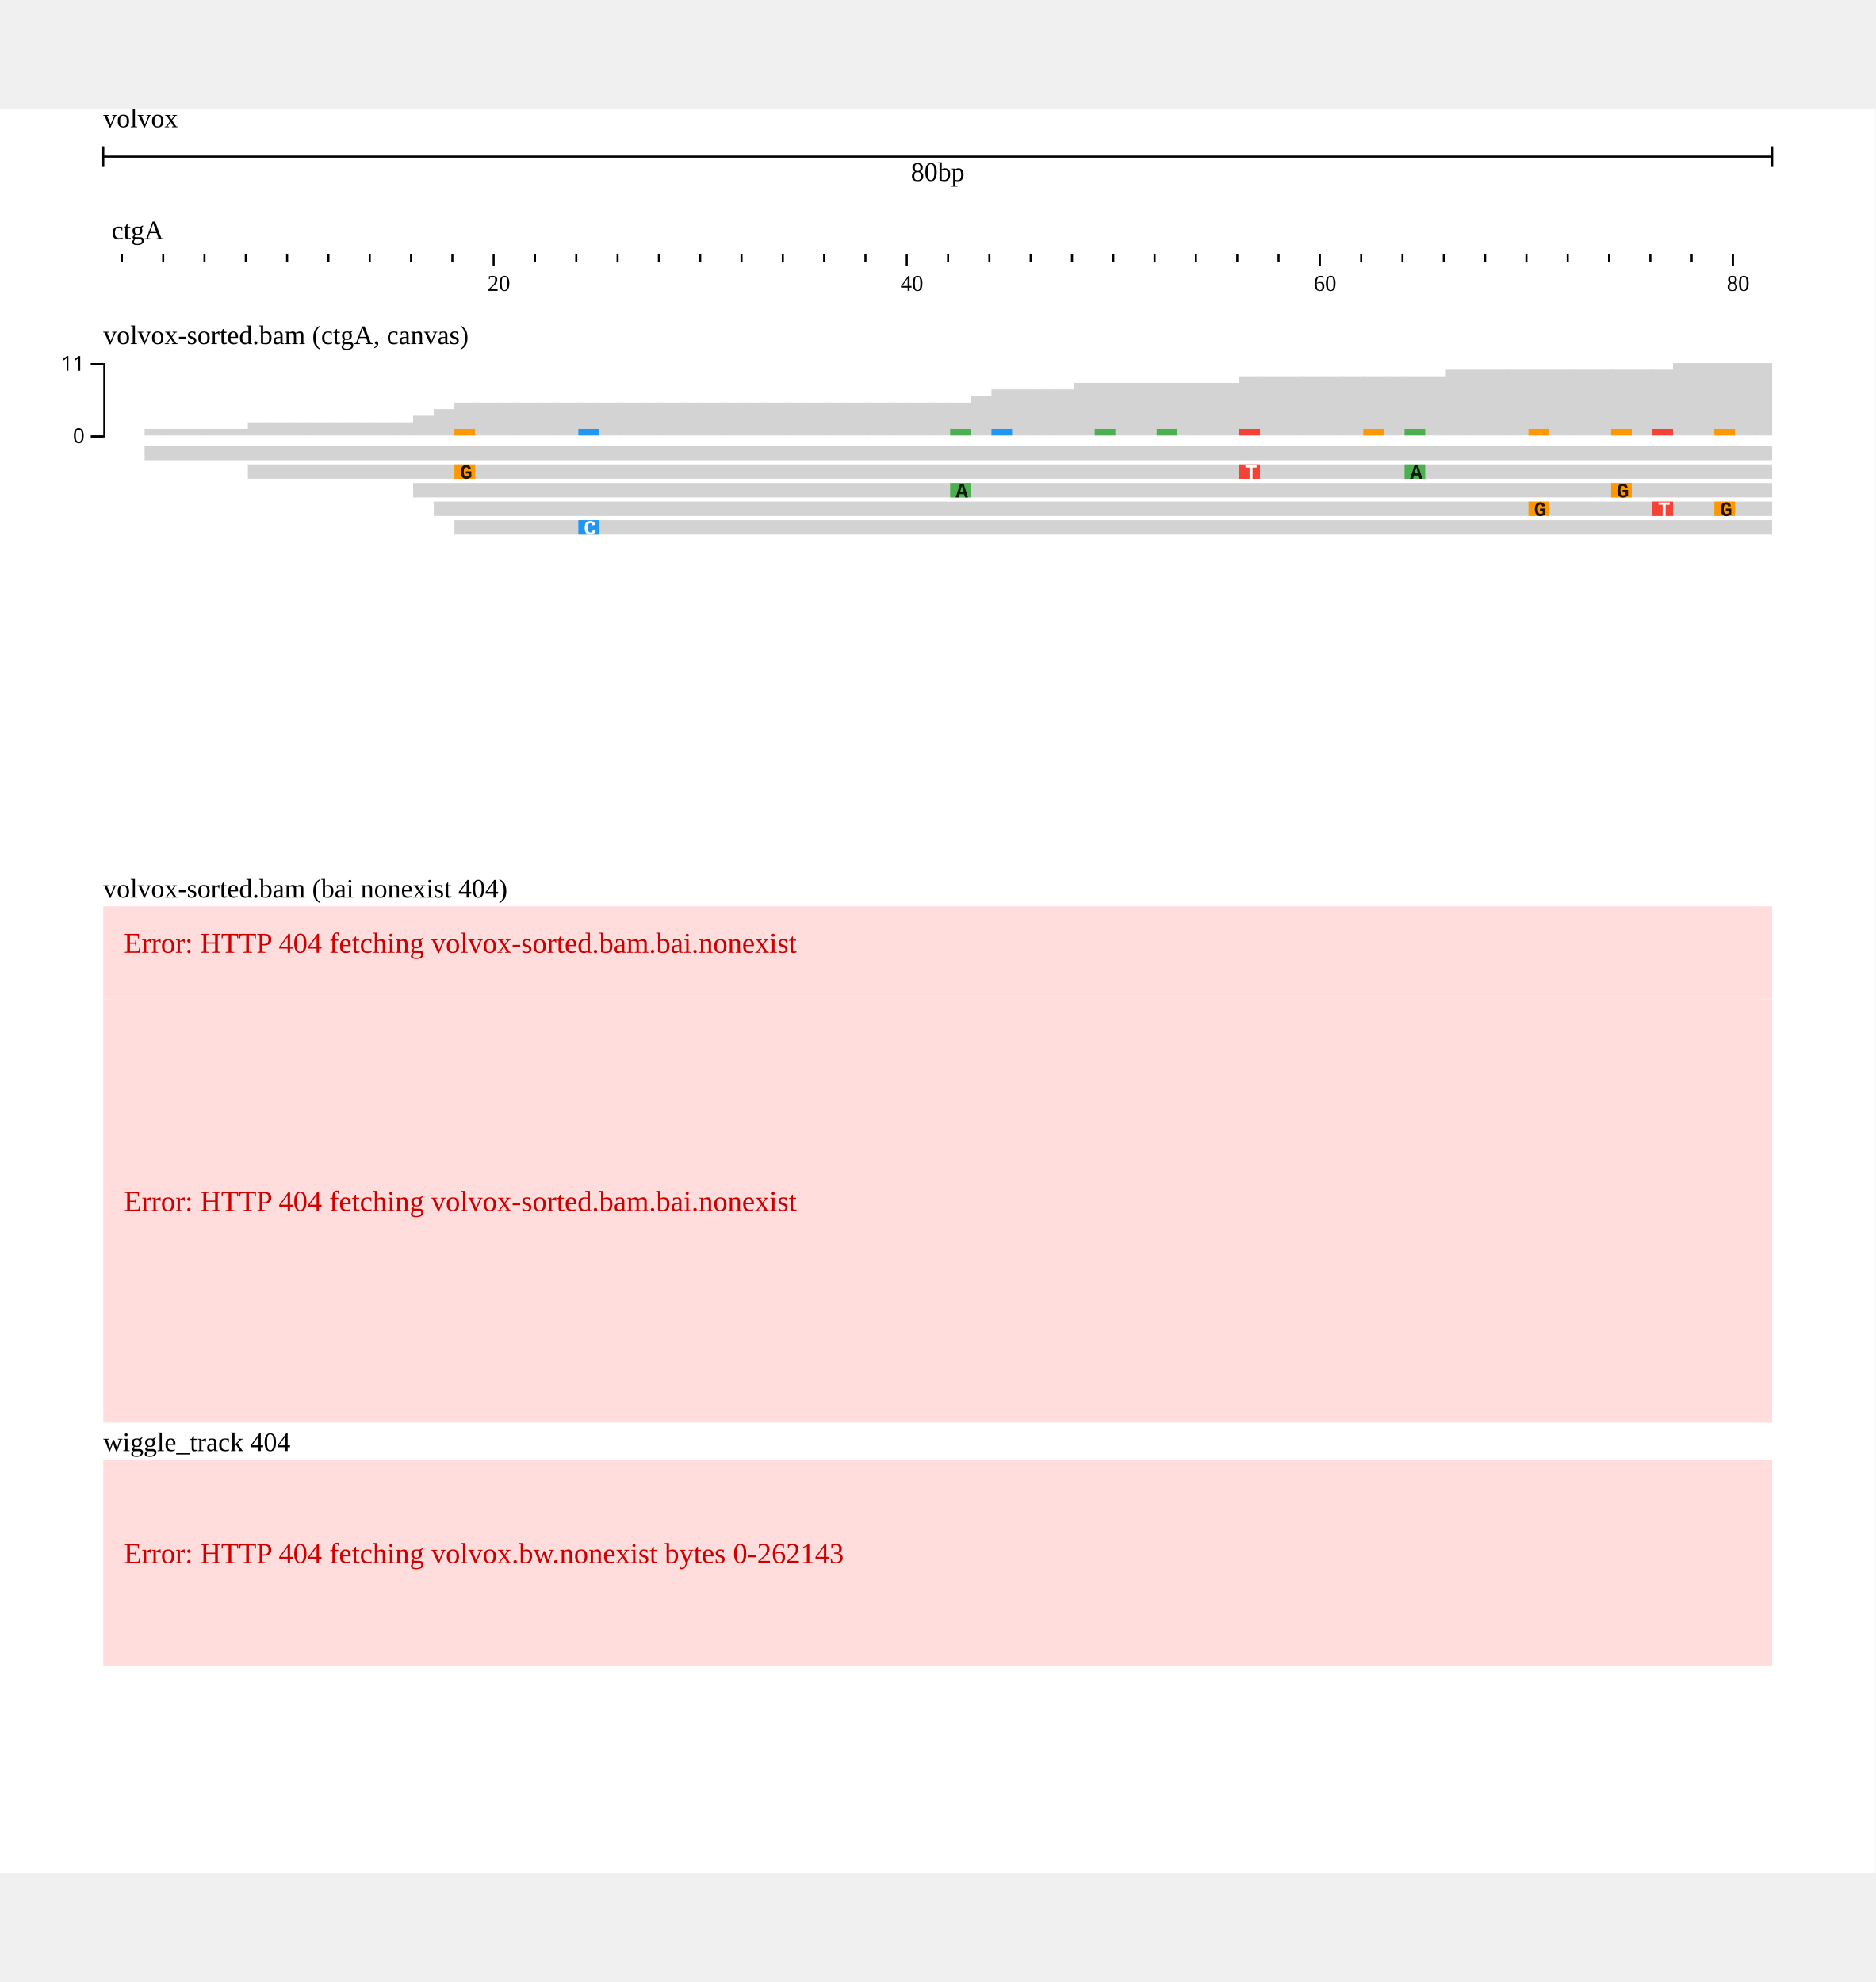
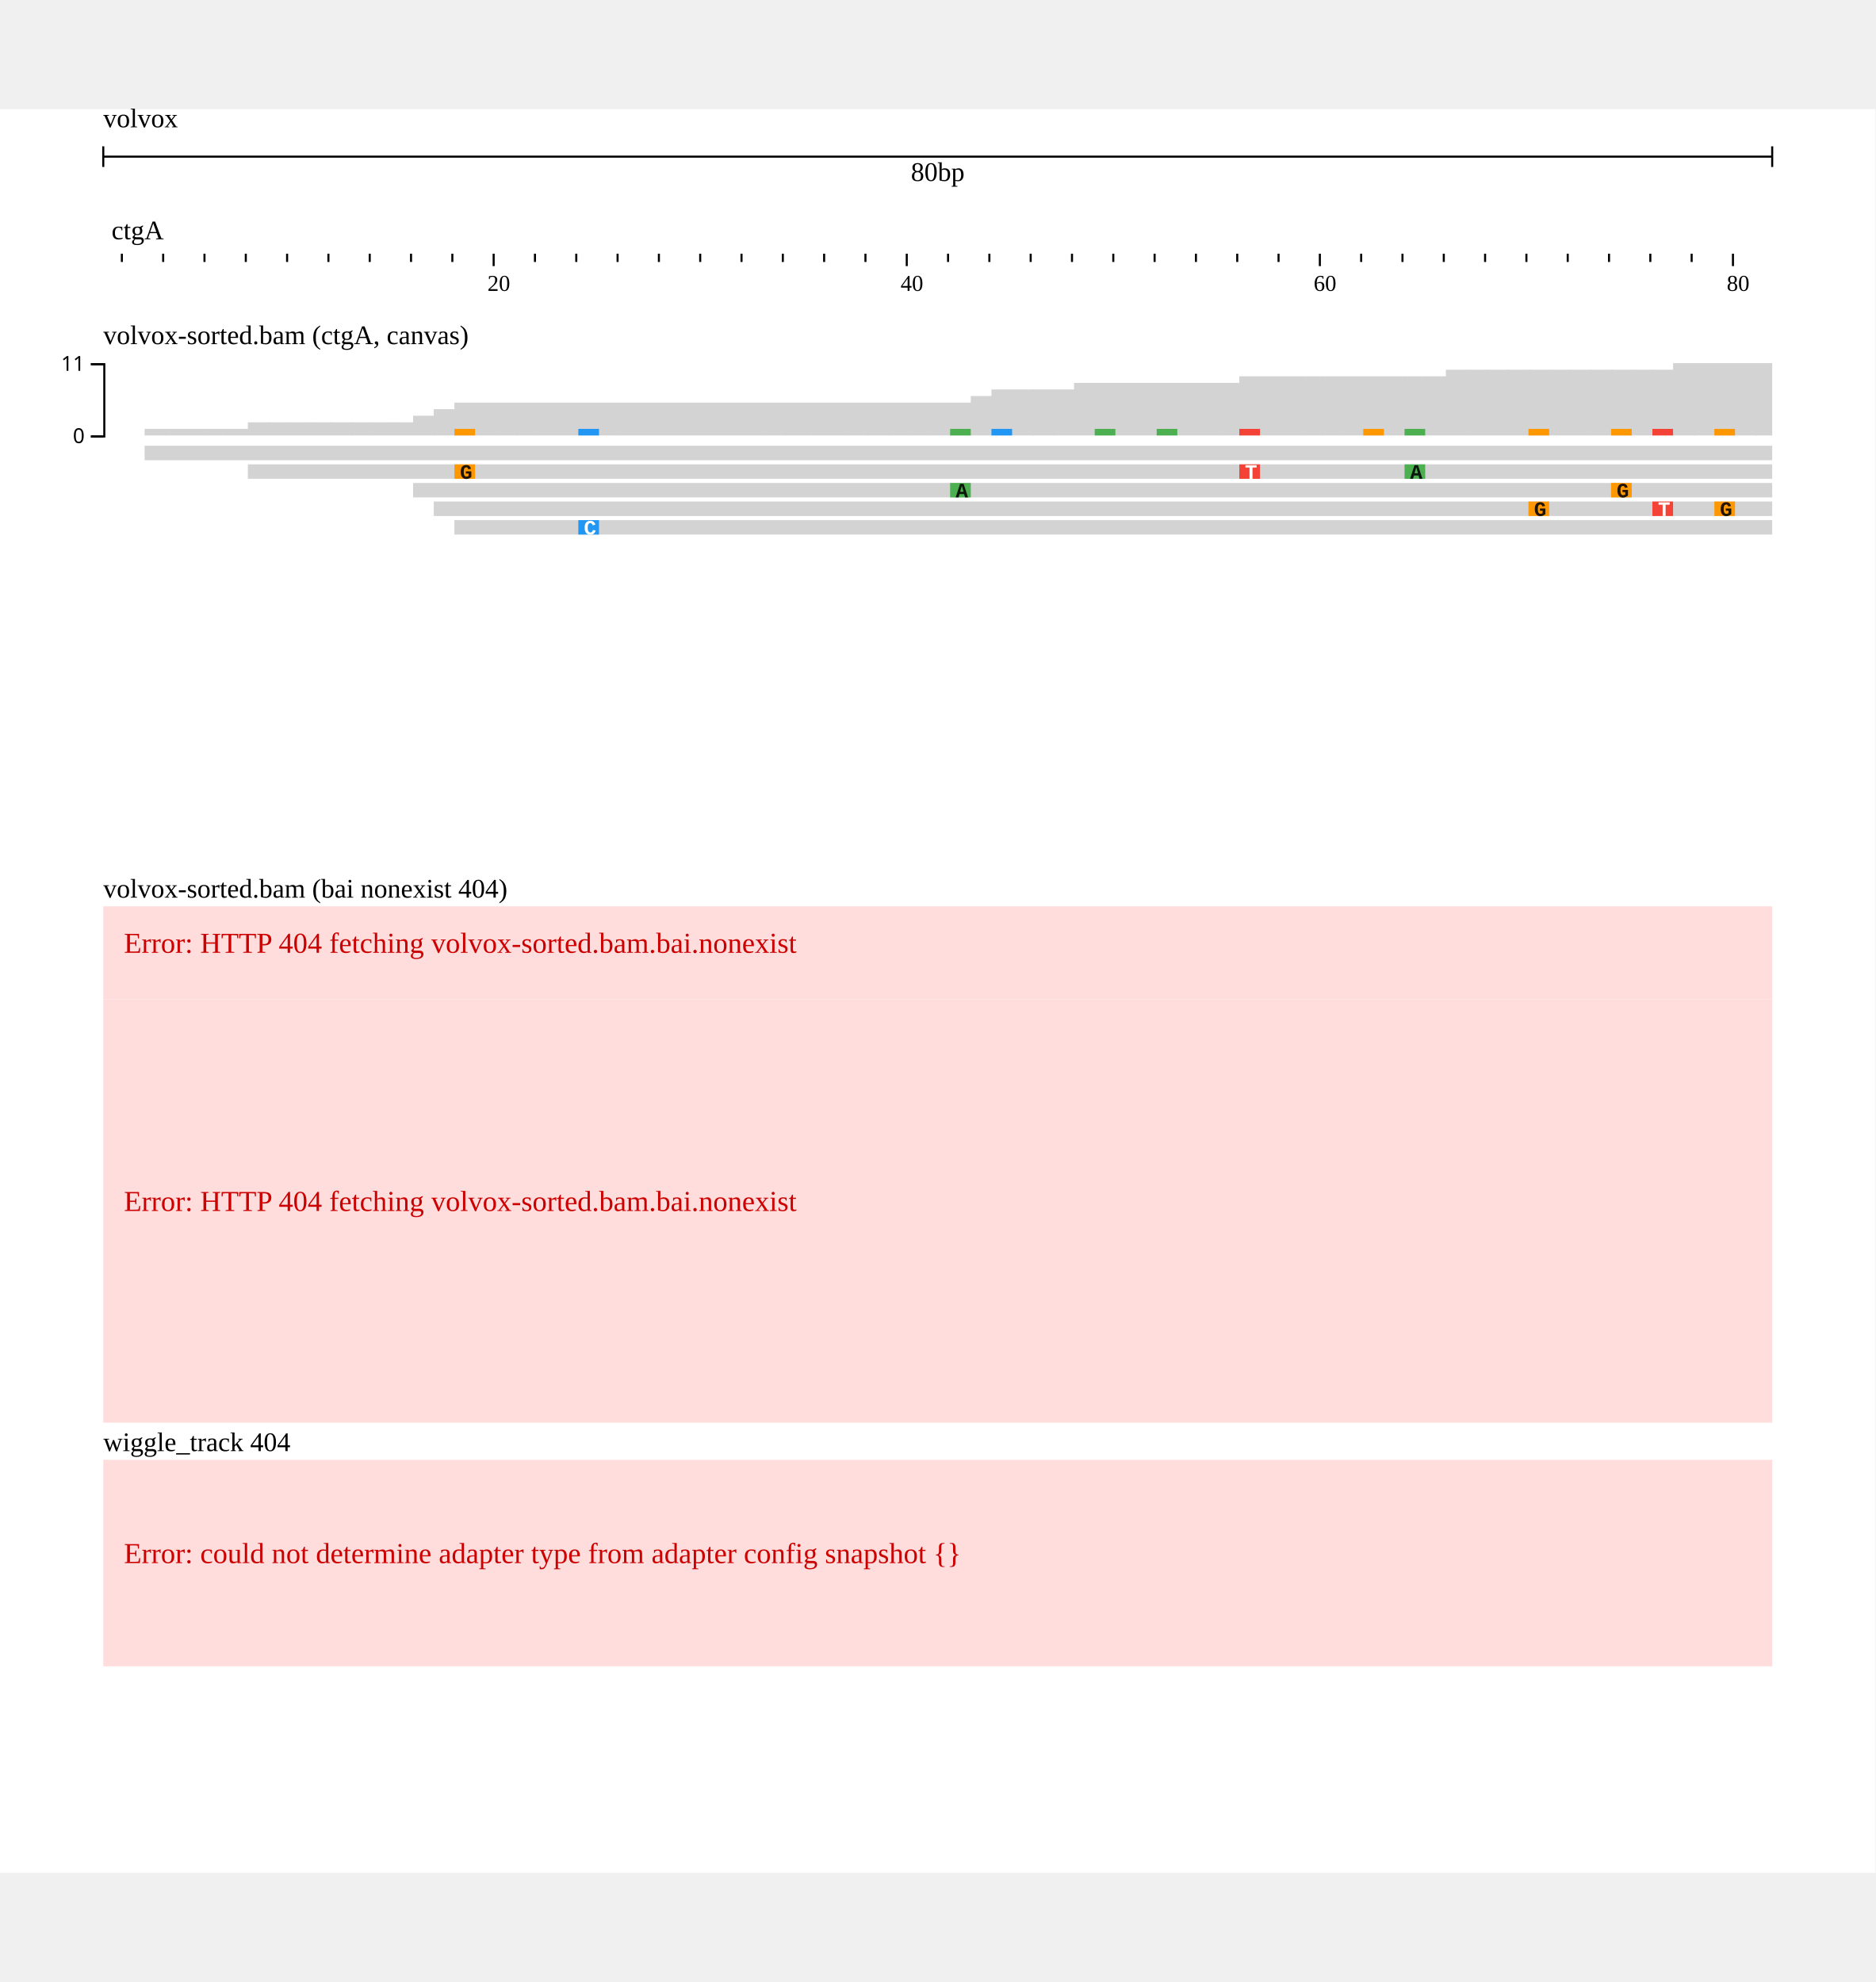
<svg xmlns="http://www.w3.org/2000/svg" width="808" height="854" viewBox="0,0,908,854">
  <rect width="908" height="854" fill="#ffffff" />
  <g transform="translate(50 0)">
    <g transform="translate(0)">
      <g id="header">
        <text x="0" y="0" dominant-baseline="hanging" font-size="13" fill="#000000">volvox</text>
        <g transform="translate(0 13)">
          <line x1="0" x2="808" y1="10" y2="10" stroke="#000000" />
          <line x1="0" x2="0" y1="5" y2="15" stroke="#000000" />
          <line x1="808" x2="808" y1="5" y2="15" stroke="#000000" />
          <text x="404" y="13" text-anchor="middle" dominant-baseline="hanging" font-size="13" fill="#000000">80bp</text>
        </g>
        <g transform="translate(0 50)">
          <g>
            <defs>
              <clipPath id="clip-{volvox}ctgA:1.1..80.9-0">
                <rect x="0" y="0" width="808" height="100" />
              </clipPath>
            </defs>
            <g transform="translate(0 0)">
              <g clip-path="url(#clip-{volvox}ctgA:1.1..80.9-0)">
                <text x="4" y="13" font-size="13" fill="#000000">ctgA</text>
                <g transform="translate(0 20)">
                  <line x1="-31" x2="-31" y1="0" y2="4" stroke-width="1" stroke="#000000" />
                  <line x1="-11" x2="-11" y1="0" y2="6" stroke-width="1" stroke="#000000" />
                  <line x1="9" x2="9" y1="0" y2="4" stroke-width="1" stroke="#000000" />
                  <line x1="29" x2="29" y1="0" y2="4" stroke-width="1" stroke="#000000" />
                  <line x1="49" x2="49" y1="0" y2="4" stroke-width="1" stroke="#000000" />
                  <line x1="69" x2="69" y1="0" y2="4" stroke-width="1" stroke="#000000" />
                  <line x1="89" x2="89" y1="0" y2="4" stroke-width="1" stroke="#000000" />
                  <line x1="109" x2="109" y1="0" y2="4" stroke-width="1" stroke="#000000" />
                  <line x1="129" x2="129" y1="0" y2="4" stroke-width="1" stroke="#000000" />
                  <line x1="149" x2="149" y1="0" y2="4" stroke-width="1" stroke="#000000" />
                  <line x1="169" x2="169" y1="0" y2="4" stroke-width="1" stroke="#000000" />
                  <line x1="189" x2="189" y1="0" y2="6" stroke-width="1" stroke="#000000" />
                  <line x1="209" x2="209" y1="0" y2="4" stroke-width="1" stroke="#000000" />
                  <line x1="229" x2="229" y1="0" y2="4" stroke-width="1" stroke="#000000" />
                  <line x1="249" x2="249" y1="0" y2="4" stroke-width="1" stroke="#000000" />
                  <line x1="269" x2="269" y1="0" y2="4" stroke-width="1" stroke="#000000" />
                  <line x1="289" x2="289" y1="0" y2="4" stroke-width="1" stroke="#000000" />
                  <line x1="309" x2="309" y1="0" y2="4" stroke-width="1" stroke="#000000" />
                  <line x1="329" x2="329" y1="0" y2="4" stroke-width="1" stroke="#000000" />
                  <line x1="349" x2="349" y1="0" y2="4" stroke-width="1" stroke="#000000" />
                  <line x1="369" x2="369" y1="0" y2="4" stroke-width="1" stroke="#000000" />
                  <line x1="389" x2="389" y1="0" y2="6" stroke-width="1" stroke="#000000" />
                  <line x1="409" x2="409" y1="0" y2="4" stroke-width="1" stroke="#000000" />
                  <line x1="429" x2="429" y1="0" y2="4" stroke-width="1" stroke="#000000" />
                  <line x1="449" x2="449" y1="0" y2="4" stroke-width="1" stroke="#000000" />
                  <line x1="469" x2="469" y1="0" y2="4" stroke-width="1" stroke="#000000" />
                  <line x1="489" x2="489" y1="0" y2="4" stroke-width="1" stroke="#000000" />
                  <line x1="509" x2="509" y1="0" y2="4" stroke-width="1" stroke="#000000" />
                  <line x1="529" x2="529" y1="0" y2="4" stroke-width="1" stroke="#000000" />
                  <line x1="549" x2="549" y1="0" y2="4" stroke-width="1" stroke="#000000" />
                  <line x1="569" x2="569" y1="0" y2="4" stroke-width="1" stroke="#000000" />
                  <line x1="589" x2="589" y1="0" y2="6" stroke-width="1" stroke="#000000" />
                  <line x1="609" x2="609" y1="0" y2="4" stroke-width="1" stroke="#000000" />
                  <line x1="629" x2="629" y1="0" y2="4" stroke-width="1" stroke="#000000" />
                  <line x1="649" x2="649" y1="0" y2="4" stroke-width="1" stroke="#000000" />
                  <line x1="669" x2="669" y1="0" y2="4" stroke-width="1" stroke="#000000" />
                  <line x1="689" x2="689" y1="0" y2="4" stroke-width="1" stroke="#000000" />
                  <line x1="709" x2="709" y1="0" y2="4" stroke-width="1" stroke="#000000" />
                  <line x1="729" x2="729" y1="0" y2="4" stroke-width="1" stroke="#000000" />
                  <line x1="749" x2="749" y1="0" y2="4" stroke-width="1" stroke="#000000" />
                  <line x1="769" x2="769" y1="0" y2="4" stroke-width="1" stroke="#000000" />
                  <line x1="789" x2="789" y1="0" y2="6" stroke-width="1" stroke="#000000" />
                  <line x1="809" x2="809" y1="0" y2="4" stroke-width="1" stroke="#000000" />
                  <line x1="829" x2="829" y1="0" y2="4" stroke-width="1" stroke="#000000" />
                  <text x="186" y="18" font-size="11" fill="#000000">20</text>
                  <text x="386" y="18" font-size="11" fill="#000000">40</text>
                  <text x="586" y="18" font-size="11" fill="#000000">60</text>
                  <text x="786" y="18" font-size="11" fill="#000000">80</text>
                </g>
              </g>
            </g>
          </g>
        </g>
      </g>
    </g>
    <g transform="translate(0 100)">
      <g transform="translate(0 0)">
        <g transform="translate(0 18)">
          <g>
            <g>
              <defs>
                <clipPath id="clip-jest">
                  <rect x="0" y="0" width="808" height="45" />
                </clipPath>
              </defs>
              <g transform="translate(0 0)">
                <g clip-path="url(#clip-jest)">
                  <g>
                    <defs />
                    <g>
                      <g>
                        <rect fill="#d3d3d3" stroke="none" x="20" y="36.818" width="10.6" height="3.182" />
                        <rect fill="#d3d3d3" stroke="none" x="30" y="36.818" width="10.6" height="3.182" />
                        <rect fill="#d3d3d3" stroke="none" x="40" y="36.818" width="10.6" height="3.182" />
                        <rect fill="#d3d3d3" stroke="none" x="50" y="36.818" width="10.6" height="3.182" />
                        <rect fill="#d3d3d3" stroke="none" x="60" y="36.818" width="10.6" height="3.182" />
                        <rect fill="#d3d3d3" stroke="none" x="70" y="33.636" width="10.6" height="6.364" />
                        <rect fill="#d3d3d3" stroke="none" x="80" y="33.636" width="10.6" height="6.364" />
                        <rect fill="#d3d3d3" stroke="none" x="90" y="33.636" width="10.6" height="6.364" />
                        <rect fill="#d3d3d3" stroke="none" x="100" y="33.636" width="10.6" height="6.364" />
                        <rect fill="#d3d3d3" stroke="none" x="110" y="33.636" width="10.6" height="6.364" />
                        <rect fill="#d3d3d3" stroke="none" x="120" y="33.636" width="10.6" height="6.364" />
                        <rect fill="#d3d3d3" stroke="none" x="130" y="33.636" width="10.6" height="6.364" />
                        <rect fill="#d3d3d3" stroke="none" x="140" y="33.636" width="10.6" height="6.364" />
                        <rect fill="#d3d3d3" stroke="none" x="150" y="30.455" width="10.6" height="9.545" />
                        <rect fill="#d3d3d3" stroke="none" x="160" y="27.273" width="10.6" height="12.727" />
                        <rect fill="#d3d3d3" stroke="none" x="170" y="24.091" width="10.6" height="15.909" />
                        <rect fill="#d3d3d3" stroke="none" x="180" y="24.091" width="10.6" height="15.909" />
                        <rect fill="#d3d3d3" stroke="none" x="190" y="24.091" width="10.6" height="15.909" />
                        <rect fill="#d3d3d3" stroke="none" x="200" y="24.091" width="10.6" height="15.909" />
                        <rect fill="#d3d3d3" stroke="none" x="210" y="24.091" width="10.6" height="15.909" />
                        <rect fill="#d3d3d3" stroke="none" x="220" y="24.091" width="10.6" height="15.909" />
                        <rect fill="#d3d3d3" stroke="none" x="230" y="24.091" width="10.6" height="15.909" />
                        <rect fill="#d3d3d3" stroke="none" x="240" y="24.091" width="10.6" height="15.909" />
                        <rect fill="#d3d3d3" stroke="none" x="250" y="24.091" width="10.6" height="15.909" />
                        <rect fill="#d3d3d3" stroke="none" x="260" y="24.091" width="10.6" height="15.909" />
                        <rect fill="#d3d3d3" stroke="none" x="270" y="24.091" width="10.6" height="15.909" />
                        <rect fill="#d3d3d3" stroke="none" x="280" y="24.091" width="10.6" height="15.909" />
                        <rect fill="#d3d3d3" stroke="none" x="290" y="24.091" width="10.6" height="15.909" />
                        <rect fill="#d3d3d3" stroke="none" x="300" y="24.091" width="10.6" height="15.909" />
                        <rect fill="#d3d3d3" stroke="none" x="310" y="24.091" width="10.6" height="15.909" />
                        <rect fill="#d3d3d3" stroke="none" x="320" y="24.091" width="10.6" height="15.909" />
                        <rect fill="#d3d3d3" stroke="none" x="330" y="24.091" width="10.6" height="15.909" />
                        <rect fill="#d3d3d3" stroke="none" x="340" y="24.091" width="10.6" height="15.909" />
                        <rect fill="#d3d3d3" stroke="none" x="350" y="24.091" width="10.6" height="15.909" />
                        <rect fill="#d3d3d3" stroke="none" x="360" y="24.091" width="10.6" height="15.909" />
                        <rect fill="#d3d3d3" stroke="none" x="370" y="24.091" width="10.6" height="15.909" />
                        <rect fill="#d3d3d3" stroke="none" x="380" y="24.091" width="10.6" height="15.909" />
                        <rect fill="#d3d3d3" stroke="none" x="390" y="24.091" width="10.6" height="15.909" />
                        <rect fill="#d3d3d3" stroke="none" x="400" y="24.091" width="10.6" height="15.909" />
                        <rect fill="#d3d3d3" stroke="none" x="410" y="24.091" width="10.6" height="15.909" />
                        <rect fill="#d3d3d3" stroke="none" x="420" y="20.909" width="10.6" height="19.091" />
                        <rect fill="#d3d3d3" stroke="none" x="430" y="17.727" width="10.6" height="22.273" />
                        <rect fill="#d3d3d3" stroke="none" x="440" y="17.727" width="10.6" height="22.273" />
                        <rect fill="#d3d3d3" stroke="none" x="450" y="17.727" width="10.6" height="22.273" />
                        <rect fill="#d3d3d3" stroke="none" x="460" y="17.727" width="10.6" height="22.273" />
                        <rect fill="#d3d3d3" stroke="none" x="470" y="14.545" width="10.6" height="25.455" />
                        <rect fill="#d3d3d3" stroke="none" x="480" y="14.545" width="10.6" height="25.455" />
                        <rect fill="#d3d3d3" stroke="none" x="490" y="14.545" width="10.6" height="25.455" />
                        <rect fill="#d3d3d3" stroke="none" x="500" y="14.545" width="10.6" height="25.455" />
                        <rect fill="#d3d3d3" stroke="none" x="510" y="14.545" width="10.6" height="25.455" />
                        <rect fill="#d3d3d3" stroke="none" x="520" y="14.545" width="10.6" height="25.455" />
                        <rect fill="#d3d3d3" stroke="none" x="530" y="14.545" width="10.6" height="25.455" />
                        <rect fill="#d3d3d3" stroke="none" x="540" y="14.545" width="10.6" height="25.455" />
                        <rect fill="#d3d3d3" stroke="none" x="550" y="11.364" width="10.6" height="28.636" />
                        <rect fill="#d3d3d3" stroke="none" x="560" y="11.364" width="10.6" height="28.636" />
                        <rect fill="#d3d3d3" stroke="none" x="570" y="11.364" width="10.6" height="28.636" />
                        <rect fill="#d3d3d3" stroke="none" x="580" y="11.364" width="10.6" height="28.636" />
                        <rect fill="#d3d3d3" stroke="none" x="590" y="11.364" width="10.6" height="28.636" />
                        <rect fill="#d3d3d3" stroke="none" x="600" y="11.364" width="10.6" height="28.636" />
                        <rect fill="#d3d3d3" stroke="none" x="610" y="11.364" width="10.6" height="28.636" />
                        <rect fill="#d3d3d3" stroke="none" x="620" y="11.364" width="10.6" height="28.636" />
                        <rect fill="#d3d3d3" stroke="none" x="630" y="11.364" width="10.6" height="28.636" />
                        <rect fill="#d3d3d3" stroke="none" x="640" y="11.364" width="10.6" height="28.636" />
                        <rect fill="#d3d3d3" stroke="none" x="650" y="8.182" width="10.6" height="31.818" />
                        <rect fill="#d3d3d3" stroke="none" x="660" y="8.182" width="10.6" height="31.818" />
                        <rect fill="#d3d3d3" stroke="none" x="670" y="8.182" width="10.6" height="31.818" />
                        <rect fill="#d3d3d3" stroke="none" x="680" y="8.182" width="10.6" height="31.818" />
                        <rect fill="#d3d3d3" stroke="none" x="690" y="8.182" width="10.6" height="31.818" />
                        <rect fill="#d3d3d3" stroke="none" x="700" y="8.182" width="10.6" height="31.818" />
                        <rect fill="#d3d3d3" stroke="none" x="710" y="8.182" width="10.6" height="31.818" />
                        <rect fill="#d3d3d3" stroke="none" x="720" y="8.182" width="10.6" height="31.818" />
                        <rect fill="#d3d3d3" stroke="none" x="730" y="8.182" width="10.6" height="31.818" />
                        <rect fill="#d3d3d3" stroke="none" x="740" y="8.182" width="10.6" height="31.818" />
                        <rect fill="#d3d3d3" stroke="none" x="750" y="8.182" width="10.6" height="31.818" />
                        <rect fill="#d3d3d3" stroke="none" x="760" y="5" width="10.6" height="35" />
                        <rect fill="#d3d3d3" stroke="none" x="770" y="5" width="10.6" height="35" />
                        <rect fill="#d3d3d3" stroke="none" x="780" y="5" width="10.6" height="35" />
                        <rect fill="#d3d3d3" stroke="none" x="790" y="5" width="10.6" height="35" />
                        <rect fill="#d3d3d3" stroke="none" x="800" y="5" width="10.6" height="35" />
                        <rect fill="#ff9800" stroke="none" x="170" y="36.818" width="10" height="3.182" />
                        <rect fill="#2196f3" stroke="none" x="230" y="36.818" width="10" height="3.182" />
                        <rect fill="#4caf50" stroke="none" x="410" y="36.818" width="10" height="3.182" />
                        <rect fill="#2196f3" stroke="none" x="430" y="36.818" width="10" height="3.182" />
                        <rect fill="#4caf50" stroke="none" x="480" y="36.818" width="10" height="3.182" />
                        <rect fill="#4caf50" stroke="none" x="510" y="36.818" width="10" height="3.182" />
                        <rect fill="#f44336" stroke="none" x="550" y="36.818" width="10" height="3.182" />
                        <rect fill="#ff9800" stroke="none" x="610" y="36.818" width="10" height="3.182" />
                        <rect fill="#4caf50" stroke="none" x="630" y="36.818" width="10" height="3.182" />
                        <rect fill="#ff9800" stroke="none" x="690" y="36.818" width="10" height="3.182" />
                        <rect fill="#ff9800" stroke="none" x="730" y="36.818" width="10" height="3.182" />
                        <rect fill="#f44336" stroke="none" x="750" y="36.818" width="10" height="3.182" />
                        <rect fill="#ff9800" stroke="none" x="780" y="36.818" width="10" height="3.182" />
                      </g>
                    </g>
                  </g>
                </g>
              </g>
              <defs>
                <clipPath id="clip-jest-labels">
                  <rect x="0" y="0" width="808" height="45" />
                </clipPath>
              </defs>
              <g clip-path="url(#clip-jest-labels)" />
            </g>
            <g transform="translate(0)">
              <g fill="none" font-size="10" font-family="sans-serif" text-anchor="end" stroke-width="1">
                <path stroke="rgb(0, 0, 0)" d="M-6,40.5H0.5V5.5H-6" />
                <g transform="translate(0,40)">
                  <line stroke="rgb(0, 0, 0)" x2="-6" y1="0.5" y2="0.5" />
                  <text stroke="#fff" stroke-width="2.5" paint-order="stroke" fill="rgb(0, 0, 0)" dy="0.32em" x="-9" y="0.5">0</text>
                </g>
                <g transform="translate(0,5)">
                  <line stroke="rgb(0, 0, 0)" x2="-6" y1="0.5" y2="0.5" />
                  <text stroke="#fff" stroke-width="2.5" paint-order="stroke" fill="rgb(0, 0, 0)" dy="0.32em" x="-9" y="0.5">11</text>
                </g>
              </g>
            </g>
          </g>
          <g transform="translate(0 45)">
            <defs>
              <clipPath id="clip-jest">
                <rect x="0" y="0" width="808" height="205" />
              </clipPath>
            </defs>
            <g transform="translate(0 0)">
              <g clip-path="url(#clip-jest)">
                <g>
                  <defs />
                  <g>
                    <g>
                      <path fill="lightgrey" stroke="none" paint-order="stroke fill markers" d=" M 20 0 L 20 7 L 1020 7 L 1025 3.5 L 1020 0 Z" />
                      <path fill="lightgrey" stroke="none" paint-order="stroke fill markers" d=" M 70 9 L 70 16 L 1070 16 L 1075 12.5 L 1070 9 Z" />
                      <rect fill="#ff9800" stroke="none" x="170" y="9" width="10" height="7" />
                      <text fill="rgb(0,0,0)" stroke="none" font-family="Courier New,monospace" font-size="10px" font-style="normal" font-weight="bold" text-decoration="normal" x="172.672" y="16" text-anchor="start" dominant-baseline="alphabetic" fill-opacity="0.87">G</text>
                      <rect fill="#f44336" stroke="none" x="550" y="9" width="10" height="7" />
                      <text fill="#fff" stroke="none" font-family="Courier New,monospace" font-size="10px" font-style="normal" font-weight="bold" text-decoration="normal" x="552.672" y="16" text-anchor="start" dominant-baseline="alphabetic">T</text>
                      <rect fill="#4caf50" stroke="none" x="630" y="9" width="10" height="7" />
                      <text fill="rgb(0,0,0)" stroke="none" font-family="Courier New,monospace" font-size="10px" font-style="normal" font-weight="bold" text-decoration="normal" x="632.672" y="16" text-anchor="start" dominant-baseline="alphabetic" fill-opacity="0.87">A</text>
                      <path fill="lightgrey" stroke="none" paint-order="stroke fill markers" d=" M 150 18 L 150 25 L 1150 25 L 1155 21.5 L 1150 18 Z" />
                      <rect fill="#4caf50" stroke="none" x="410" y="18" width="10" height="7" />
                      <text fill="rgb(0,0,0)" stroke="none" font-family="Courier New,monospace" font-size="10px" font-style="normal" font-weight="bold" text-decoration="normal" x="412.672" y="25" text-anchor="start" dominant-baseline="alphabetic" fill-opacity="0.87">A</text>
                      <rect fill="#ff9800" stroke="none" x="730" y="18" width="10" height="7" />
                      <text fill="rgb(0,0,0)" stroke="none" font-family="Courier New,monospace" font-size="10px" font-style="normal" font-weight="bold" text-decoration="normal" x="732.672" y="25" text-anchor="start" dominant-baseline="alphabetic" fill-opacity="0.87">G</text>
                      <path fill="lightgrey" stroke="none" paint-order="stroke fill markers" d=" M 160 27 L 160 34 L 1160 34 L 1165 30.5 L 1160 27 Z" />
                      <rect fill="#ff9800" stroke="none" x="690" y="27" width="10" height="7" />
                      <text fill="rgb(0,0,0)" stroke="none" font-family="Courier New,monospace" font-size="10px" font-style="normal" font-weight="bold" text-decoration="normal" x="692.672" y="34" text-anchor="start" dominant-baseline="alphabetic" fill-opacity="0.87">G</text>
                      <rect fill="#f44336" stroke="none" x="750" y="27" width="10" height="7" />
                      <text fill="#fff" stroke="none" font-family="Courier New,monospace" font-size="10px" font-style="normal" font-weight="bold" text-decoration="normal" x="752.672" y="34" text-anchor="start" dominant-baseline="alphabetic">T</text>
                      <rect fill="#ff9800" stroke="none" x="780" y="27" width="10" height="7" />
                      <text fill="rgb(0,0,0)" stroke="none" font-family="Courier New,monospace" font-size="10px" font-style="normal" font-weight="bold" text-decoration="normal" x="782.672" y="34" text-anchor="start" dominant-baseline="alphabetic" fill-opacity="0.87">G</text>
                      <path fill="lightgrey" stroke="none" paint-order="stroke fill markers" d=" M 170 36 L 170 43 L 1170 43 L 1175 39.5 L 1170 36 Z" />
                      <rect fill="#2196f3" stroke="none" x="230" y="36" width="10" height="7" />
                      <text fill="#fff" stroke="none" font-family="Courier New,monospace" font-size="10px" font-style="normal" font-weight="bold" text-decoration="normal" x="232.672" y="43" text-anchor="start" dominant-baseline="alphabetic">C</text>
                      <path fill="lightgrey" stroke="none" paint-order="stroke fill markers" d=" M 420 45 L 420 52 L 1420 52 L 1425 48.5 L 1420 45 Z" />
                      <path fill="lightgrey" stroke="none" paint-order="stroke fill markers" d=" M 430 54 L 430 61 L 1430 61 L 1435 57.5 L 1430 54 Z" />
                      <rect fill="#2196f3" stroke="none" x="430" y="54" width="10" height="7" />
                      <text fill="#fff" stroke="none" font-family="Courier New,monospace" font-size="10px" font-style="normal" font-weight="bold" text-decoration="normal" x="432.672" y="61" text-anchor="start" dominant-baseline="alphabetic">C</text>
                      <path fill="lightgrey" stroke="none" paint-order="stroke fill markers" d=" M 470 63 L 470 70 L 1470 70 L 1475 66.5 L 1470 63 Z" />
                      <rect fill="#4caf50" stroke="none" x="480" y="63" width="10" height="7" />
                      <text fill="rgb(0,0,0)" stroke="none" font-family="Courier New,monospace" font-size="10px" font-style="normal" font-weight="bold" text-decoration="normal" x="482.672" y="70" text-anchor="start" dominant-baseline="alphabetic" fill-opacity="0.87">A</text>
                      <rect fill="#4caf50" stroke="none" x="510" y="63" width="10" height="7" />
                      <text fill="rgb(0,0,0)" stroke="none" font-family="Courier New,monospace" font-size="10px" font-style="normal" font-weight="bold" text-decoration="normal" x="512.672" y="70" text-anchor="start" dominant-baseline="alphabetic" fill-opacity="0.87">A</text>
                      <path fill="lightgrey" stroke="none" paint-order="stroke fill markers" d=" M 550 72 L 550 79 L 1550 79 L 1555 75.5 L 1550 72 Z" />
                      <rect fill="#ff9800" stroke="none" x="610" y="72" width="10" height="7" />
                      <text fill="rgb(0,0,0)" stroke="none" font-family="Courier New,monospace" font-size="10px" font-style="normal" font-weight="bold" text-decoration="normal" x="612.672" y="79" text-anchor="start" dominant-baseline="alphabetic" fill-opacity="0.87">G</text>
                      <path fill="lightgrey" stroke="none" paint-order="stroke fill markers" d=" M 650 81 L 650 88 L 1650 88 L 1655 84.5 L 1650 81 Z" />
                      <path fill="lightgrey" stroke="none" paint-order="stroke fill markers" d=" M 760 90 L 760 97 L 1760 97 L 1765 93.5 L 1760 90 Z" />
                    </g>
                  </g>
                </g>
              </g>
            </g>
            <defs>
              <clipPath id="clip-jest-labels">
                <rect x="0" y="0" width="808" height="205" />
              </clipPath>
            </defs>
            <g clip-path="url(#clip-jest-labels)" />
          </g>
        </g>
        <g>
          <text x="0" y="5" fill="#000000" font-size="13" dominant-baseline="hanging">volvox-sorted.bam (ctgA, canvas)</text>
        </g>
      </g>
      <g transform="translate(0 268)">
        <g transform="translate(0 18)">
          <g>
            <g>
              <rect x="0" y="0" width="808" height="45" fill="#ffdddd" />
              <text x="10" y="22.5" fill="#cc0000" font-size="14">Error: HTTP 404 fetching volvox-sorted.bam.bai.nonexist</text>
            </g>
          </g>
          <g transform="translate(0 45)">
            <rect x="0" y="0" width="808" height="205" fill="#ffdddd" />
            <text x="10" y="102.5" fill="#cc0000" font-size="14">Error: HTTP 404 fetching volvox-sorted.bam.bai.nonexist</text>
          </g>
        </g>
        <g>
          <text x="0" y="5" fill="#000000" font-size="13" dominant-baseline="hanging">volvox-sorted.bam (bai nonexist 404)</text>
        </g>
      </g>
      <g transform="translate(0 536)">
        <g transform="translate(0 18)">
-           <g>
-             <rect x="0" y="0" width="808" height="100" fill="#ffdddd" />
-             <text x="10" y="50" fill="#cc0000" font-size="14">Error: HTTP 404 fetching volvox.bw.nonexist bytes 0-262143</text>
-           </g>
+           <rect x="0" y="0" width="808" height="100" fill="#ffdddd" />
+           <text x="10" y="50" fill="#cc0000" font-size="14">Error: could not determine adapter type from adapter config snapshot {}</text>
        </g>
        <g>
          <text x="0" y="5" fill="#000000" font-size="13" dominant-baseline="hanging">wiggle_track 404</text>
        </g>
      </g>
    </g>
  </g>
</svg>
